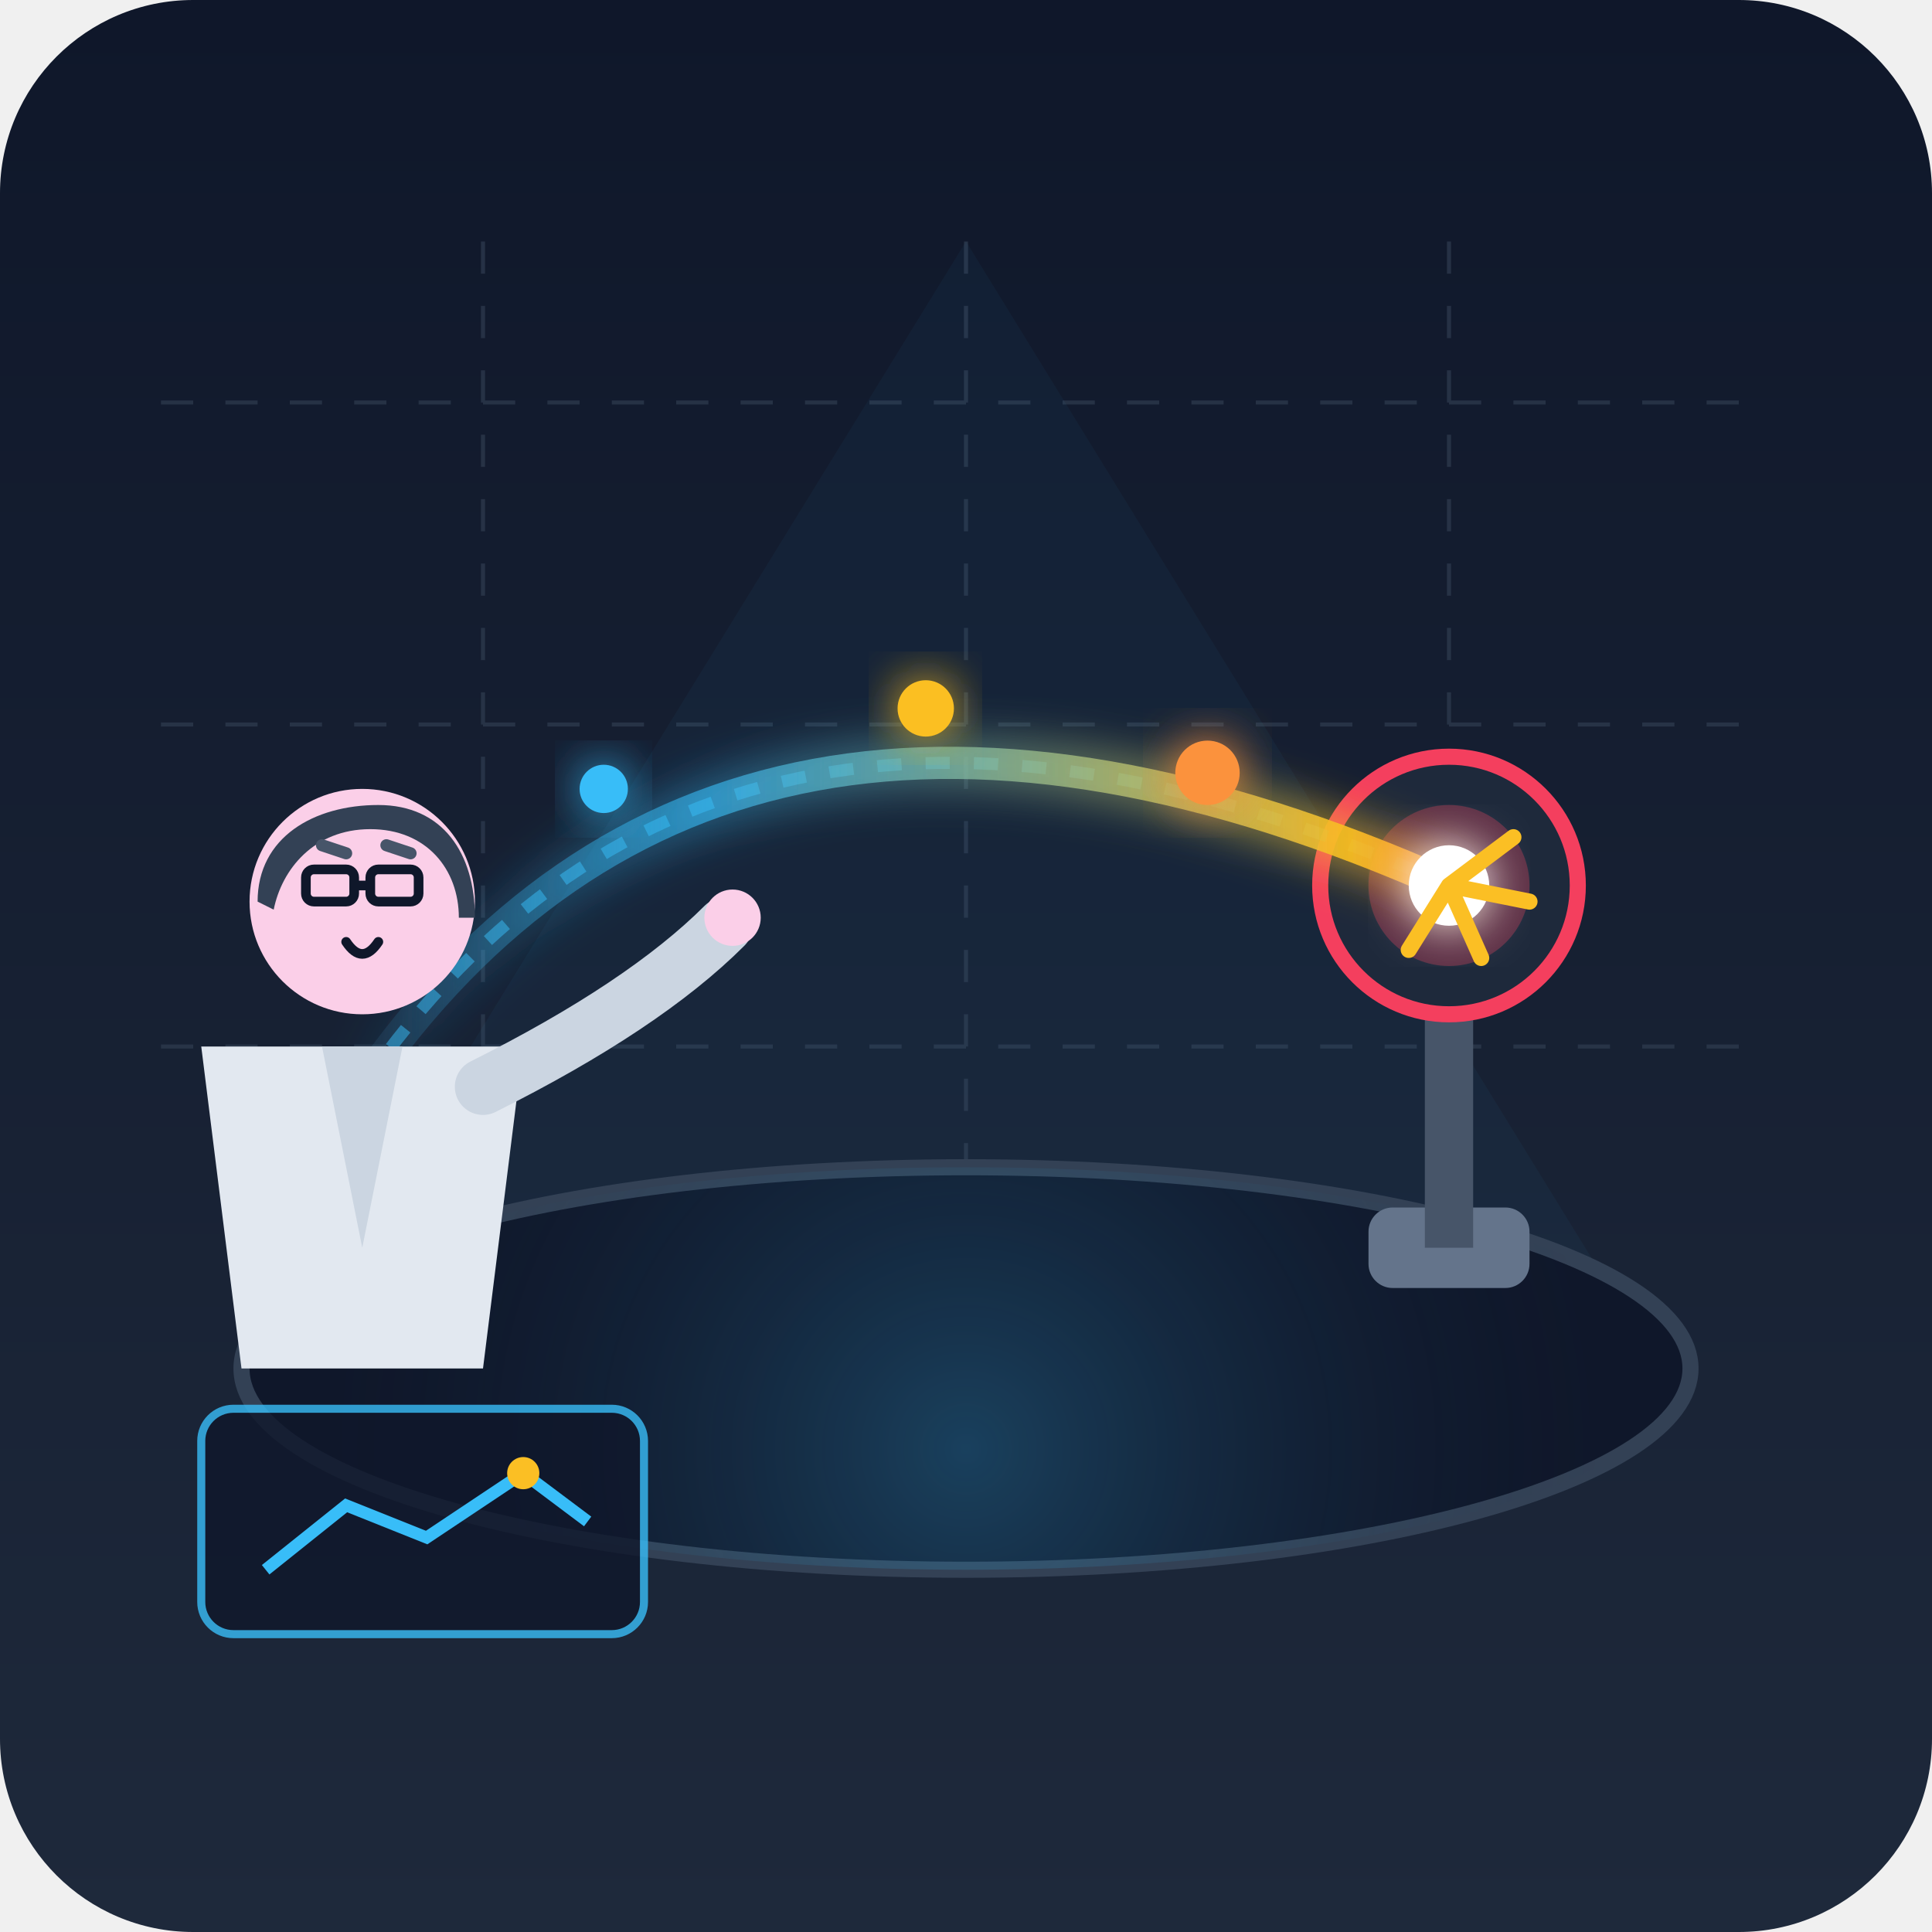
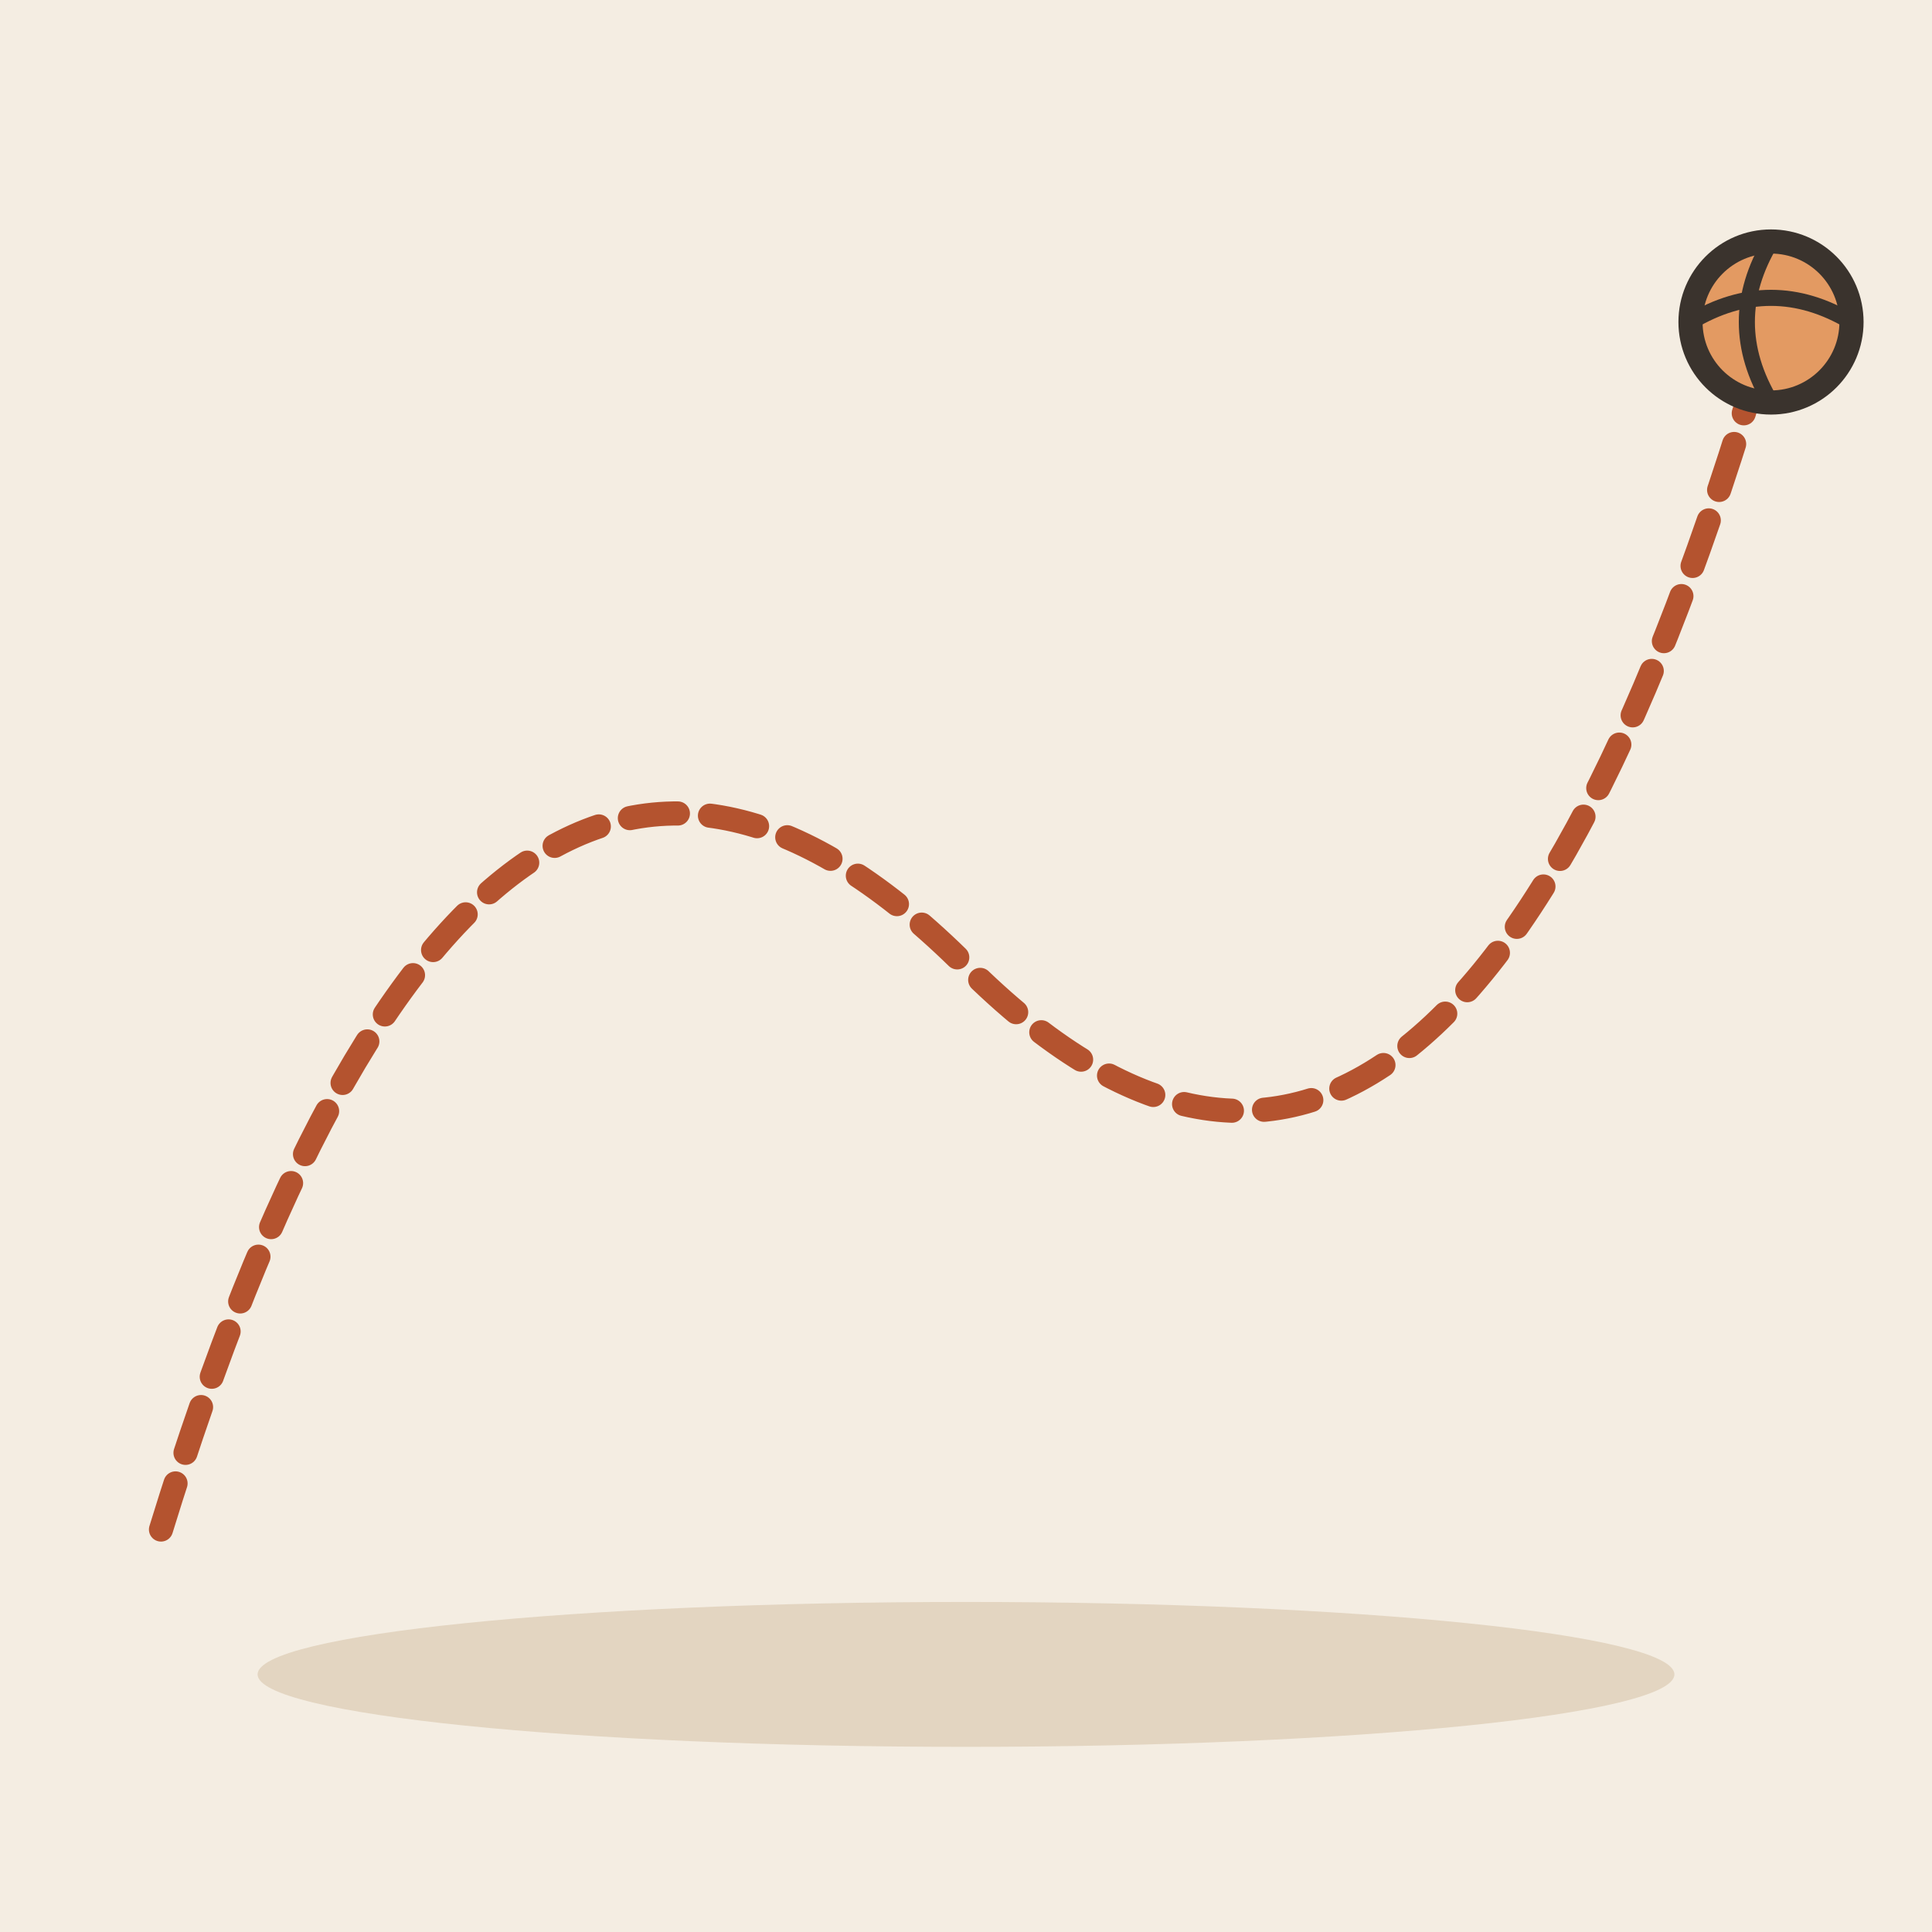
- <svg xmlns="http://www.w3.org/2000/svg" width="240" height="240" viewBox="0 0 240">
-   <defs>
-     <linearGradient id="bgGrad" x1="0" y1="0" x2="0" y2="240" gradientUnits="userSpaceOnUse">
-       <stop offset="0" stop-color="#0f172a" />
-       <stop offset="1" stop-color="#1e293b" />
-     </linearGradient>
-     <linearGradient id="trailGrad" x1="40" y1="130" x2="200" y2="130" gradientUnits="userSpaceOnUse">
-       <stop offset="0" stop-color="#38bdf8" stop-opacity="0" />
-       <stop offset="0.3" stop-color="#38bdf8" stop-opacity="0.6" />
-       <stop offset="0.8" stop-color="#fbbf24" stop-opacity="0.9" />
-       <stop offset="1" stop-color="#f43f5e" stop-opacity="1" />
-     </linearGradient>
-     <radialGradient id="tableGlow" cx="120" cy="180" r="80" gradientUnits="userSpaceOnUse">
-       <stop offset="0" stop-color="#38bdf8" stop-opacity="0.25" />
-       <stop offset="1" stop-color="#1e293b" stop-opacity="0" />
-     </radialGradient>
-     <filter id="neonGlow" x="-50%" y="-50%" width="200%" height="200%">
-       <feGaussianBlur stdDeviation="3" result="blur" />
-       <feMerge>
-         <feMergeNode in="blur" />
-         <feMergeNode in="SourceGraphic" />
-       </feMerge>
-     </filter>
-   </defs>
-   <rect width="240" height="240" rx="24" fill="url(#bgGrad)" />
-   <g stroke="#334155" stroke-width="0.5" stroke-dasharray="4 4" opacity="0.6">
-     <line x1="20" y1="50" x2="220" y2="50" />
-     <line x1="20" y1="90" x2="220" y2="90" />
-     <line x1="20" y1="130" x2="220" y2="130" />
-     <line x1="60" y1="30" x2="60" y2="150" />
-     <line x1="120" y1="30" x2="120" y2="150" />
-     <line x1="180" y1="30" x2="180" y2="150" />
-   </g>
-   <polygon points="120,30 200,160 40,160" fill="#38bdf8" opacity="0.04" />
-   <ellipse cx="120" cy="170" rx="90" ry="25" fill="#0f172a" stroke="#334155" stroke-width="2" />
-   <ellipse cx="120" cy="170" rx="90" ry="25" fill="url(#tableGlow)" />
-   <g transform="translate(180, 110)">
-     <rect x="-10" y="40" width="20" height="10" rx="3" fill="#64748b" />
-     <rect x="-3" y="10" width="6" height="35" fill="#475569" />
-     <circle cx="0" cy="0" r="16" fill="#1e293b" stroke="#f43f5e" stroke-width="2" />
-     <circle cx="0" cy="0" r="10" fill="#f43f5e" opacity="0.3" />
-     <circle cx="0" cy="0" r="4" fill="#f43f5e" />
-   </g>
-   <path d="M 45 135 Q 90 70, 180 110" fill="none" stroke="#38bdf8" stroke-width="1.5" stroke-dasharray="3 3" opacity="0.5" />
-   <path d="M 45 135 Q 90 70, 180 110" fill="none" stroke="url(#trailGrad)" stroke-width="4" stroke-linecap="round" filter="url(#neonGlow)" />
-   <circle cx="75" cy="98" r="3" fill="#38bdf8" filter="url(#neonGlow)" />
-   <circle cx="115" cy="88" r="3.5" fill="#fbbf24" filter="url(#neonGlow)" />
-   <circle cx="150" cy="96" r="4" fill="#fb923c" filter="url(#neonGlow)" />
-   <g transform="translate(180, 110)">
-     <circle cx="0" cy="0" r="5" fill="#ffffff" filter="url(#neonGlow)" />
-     <path d="M0,0 L8,-6 M0,0 L10,2 M0,0 L4,9 M0,0 L-5,8" stroke="#fbbf24" stroke-width="2" stroke-linecap="round" />
-   </g>
-   <g transform="translate(45, 110)">
-     <path d="M -15 60 L 15 60 L 20 20 L -20 20 Z" fill="#e2e8f0" />
-     <path d="M -5 20 L 0 45 L 5 20 Z" fill="#cbd5e1" />
-     <circle cx="0" cy="2" r="14" fill="#fbcfe8" />
-     <path d="M -13 2 C -13 -6, -6 -10, 2 -10 C 10 -10, 14 -4, 14 4 L 12 4 C 12 -2, 8 -7, 1 -7 C -6 -7, -10 -2, -11 3 Z" fill="#334155" />
-     <rect x="-7" y="-2" width="6" height="4" rx="1" fill="none" stroke="#0f172a" stroke-width="1.2" />
-     <rect x="1" y="-2" width="6" height="4" rx="1" fill="none" stroke="#0f172a" stroke-width="1.2" />
-     <line x1="-1" y1="0" x2="1" y2="0" stroke="#0f172a" stroke-width="1.2" />
-     <path d="M 15 25 Q 35 15, 45 5" fill="none" stroke="#cbd5e1" stroke-width="7" stroke-linecap="round" />
-     <circle cx="46" cy="4" r="3.5" fill="#fbcfe8" />
-     <line x1="-5" y1="-5" x2="-2" y2="-4" stroke="#475569" stroke-width="1.5" stroke-linecap="round" />
-     <line x1="3" y1="-5" x2="6" y2="-4" stroke="#475569" stroke-width="1.5" stroke-linecap="round" />
-     <path d="M -2,7 Q 0,10 2,7" fill="none" stroke="#0f172a" stroke-width="1.2" stroke-linecap="round" />
-   </g>
-   <g transform="translate(25, 175)">
-     <rect x="0" y="0" width="55" height="28" rx="4" fill="#0f172a" stroke="#38bdf8" stroke-width="1" opacity="0.8" />
-     <path d="M 8 20 L 18 12 L 28 16 L 40 8 L 48 14" fill="none" stroke="#38bdf8" stroke-width="1.5" />
-     <circle cx="40" cy="8" r="2" fill="#fbbf24" />
-   </g>
+ <svg xmlns="http://www.w3.org/2000/svg" viewBox="0 0 240 240" data-style="editorial">
+   <rect width="240" height="240" fill="#F4EDE2" />
+   <ellipse cx="120" cy="208" rx="88" ry="9" fill="#E3D5C1" />
+   <path d="M20 190Q60 60 120 120Q180 180 220 40" fill="none" stroke="#B4532F" stroke-width="3" stroke-linecap="round" stroke-linejoin="round" stroke-dasharray="6 4" />
+   <circle cx="220" cy="40" r="10" fill="#E39A62" stroke="#3A332D" stroke-width="3" stroke-linecap="round" stroke-linejoin="round" />
+   <path d="M210 40Q220 34 230 40" fill="none" stroke="#3A332D" stroke-width="2" stroke-linecap="round" stroke-linejoin="round" />
+   <path d="M220 30Q214 40 220 50" fill="none" stroke="#3A332D" stroke-width="2" stroke-linecap="round" stroke-linejoin="round" />
</svg>
